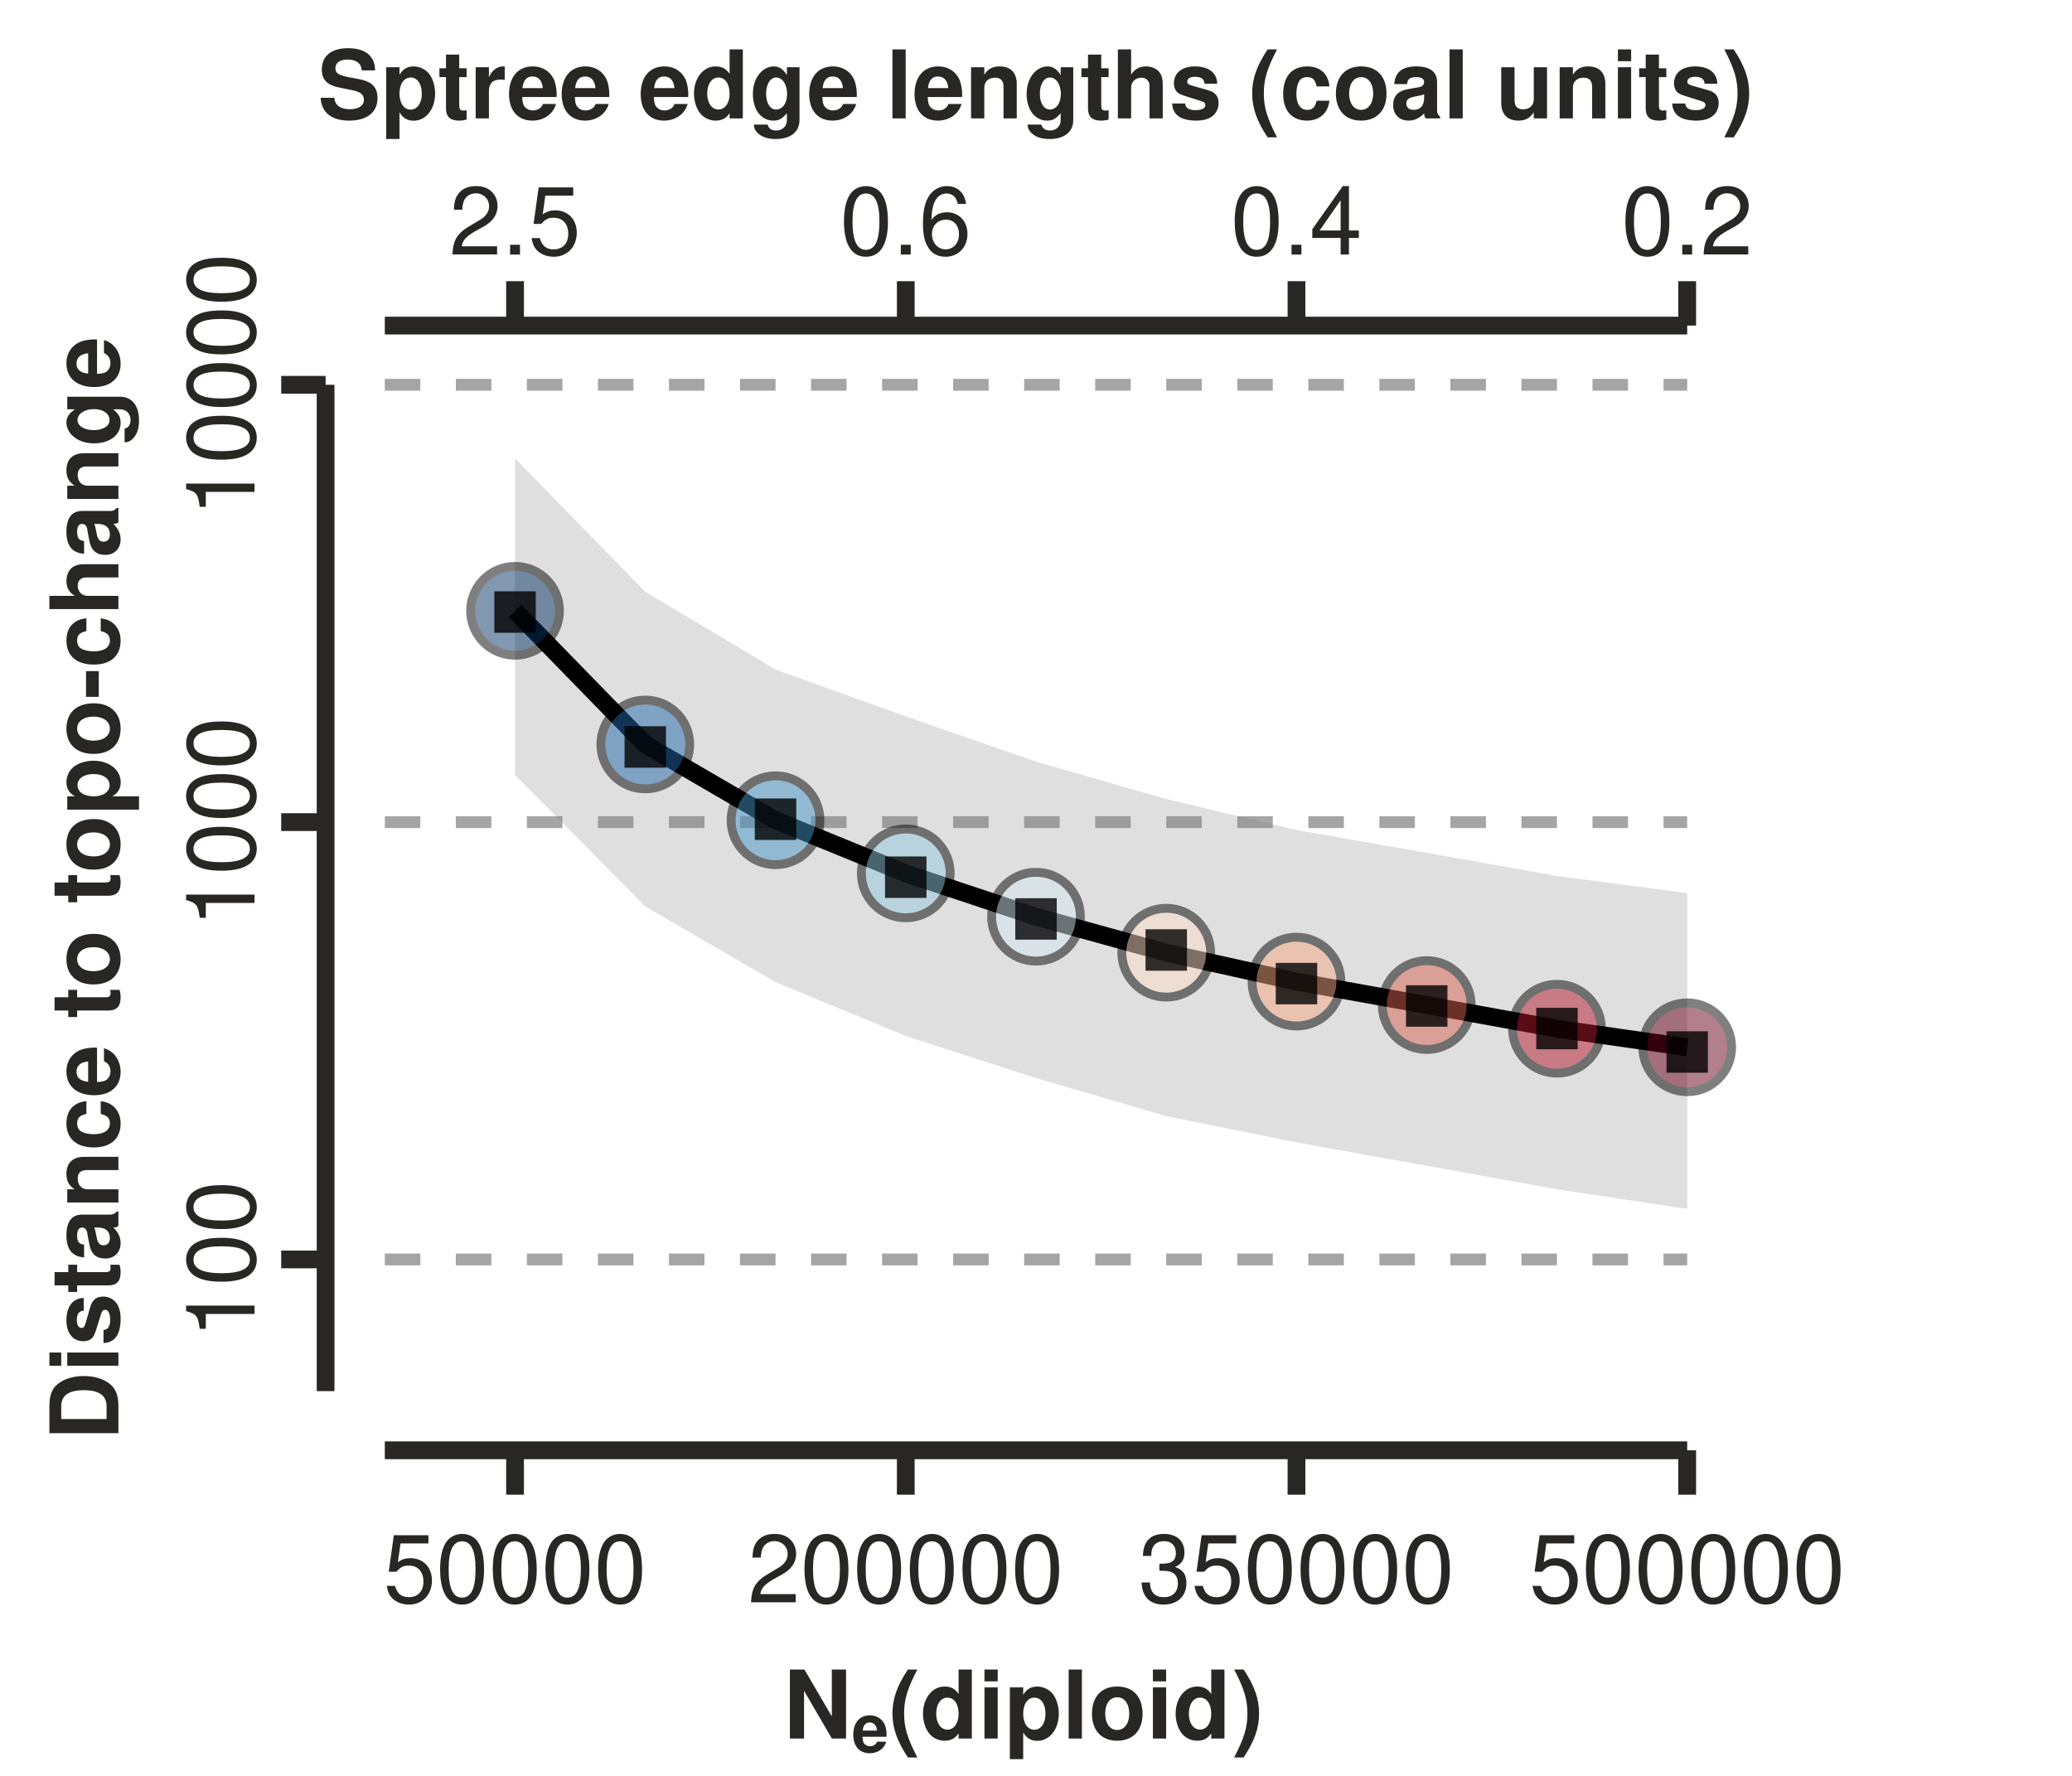
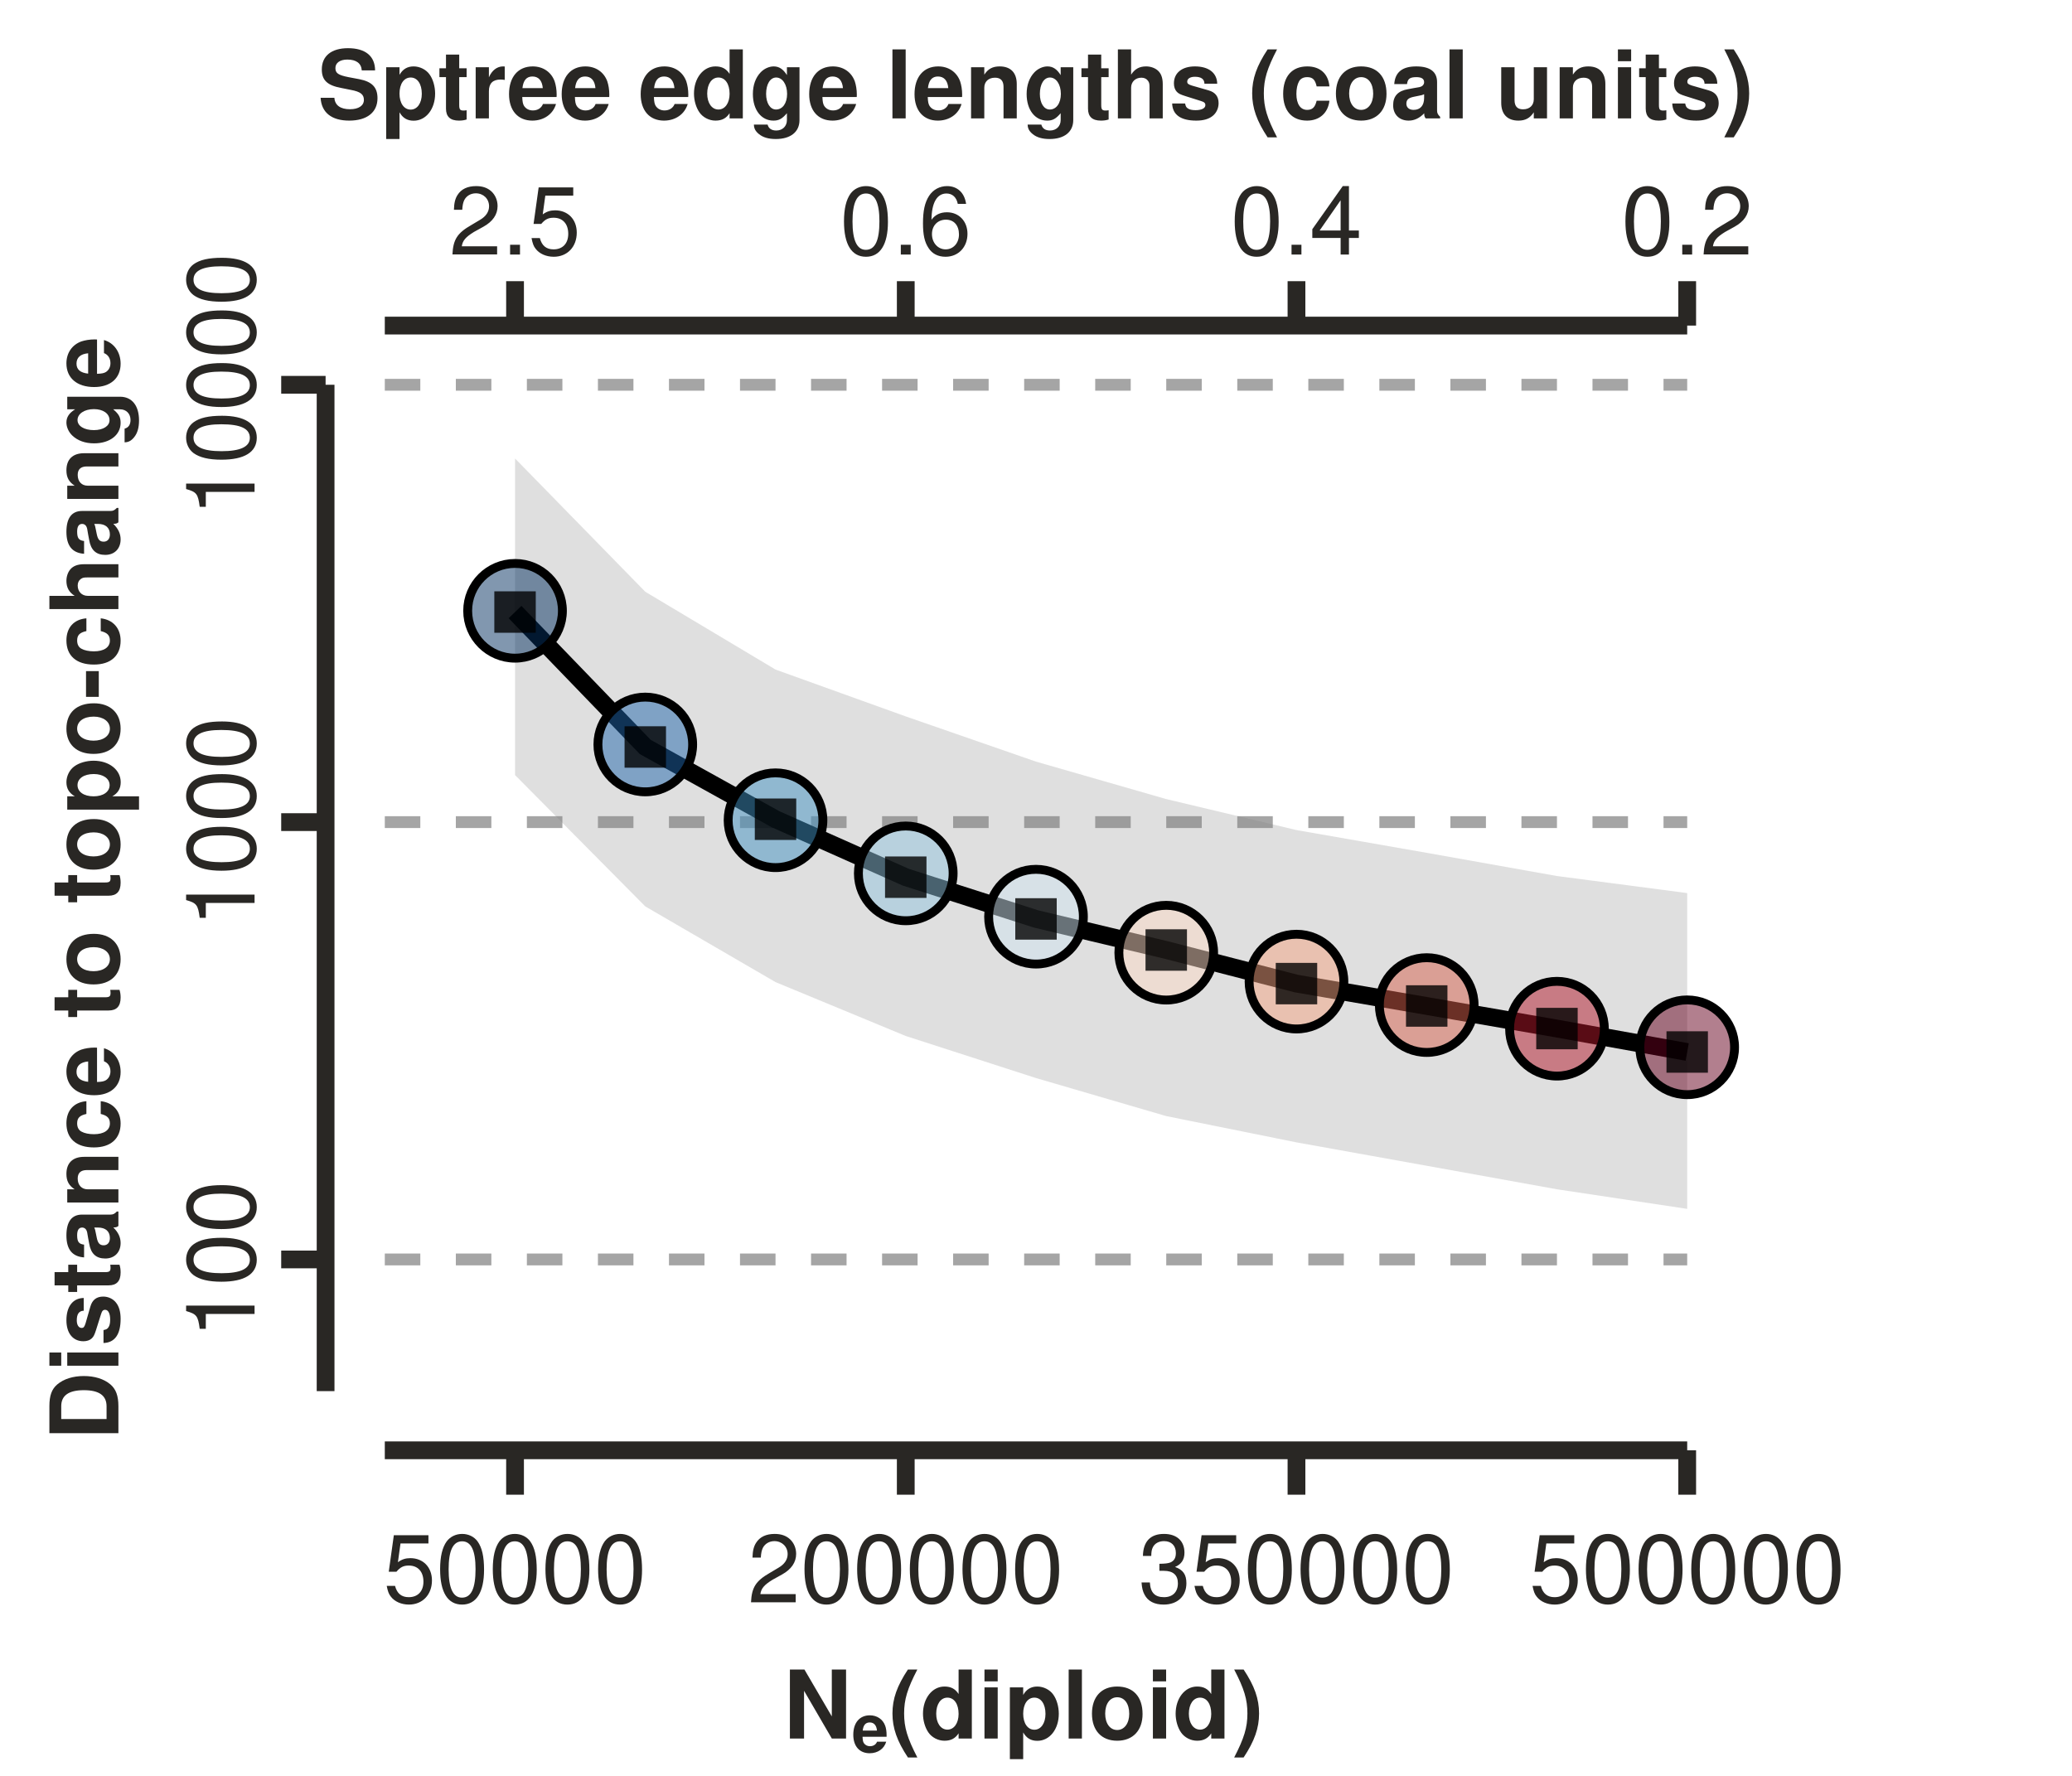
- <svg xmlns="http://www.w3.org/2000/svg" class="toyplot-canvas-Canvas" width="350.0px" height="300.0px" viewBox="0 0 350.0 300.0" preserveAspectRatio="xMidYMid meet" style="background-color:transparent;border-color:#292724;border-style:none;border-width:1.0;fill:rgb(16.1%,15.3%,14.1%);fill-opacity:1.0;font-family:Helvetica;font-size:12px;opacity:1.0;stroke:rgb(16.1%,15.3%,14.1%);stroke-opacity:1.0;stroke-width:1.0" id="t38cb44f79ec24b80b8f904935c5d358f">
-   <g class="toyplot-coordinates-Cartesian" id="ta71823e968ab48f0835c296f1cd980a8">
-     <clipPath id="t2d1a6df9f71a451d81578636f924527b">
+ <svg xmlns="http://www.w3.org/2000/svg" class="toyplot-canvas-Canvas" width="350.0px" height="300.0px" viewBox="0 0 350.0 300.0" preserveAspectRatio="xMidYMid meet" style="background-color:transparent;border-color:#292724;border-style:none;border-width:1.0;fill:rgb(16.1%,15.3%,14.1%);fill-opacity:1.0;font-family:Helvetica;font-size:12px;opacity:1.0;stroke:rgb(16.1%,15.3%,14.1%);stroke-opacity:1.0;stroke-width:1.0" id="t03fe29c6a1464f818923889e2beb65da">
+   <g class="toyplot-coordinates-Cartesian" id="t2217cf5629e946bca9aef600115d9840">
+     <clipPath id="t405d84766b6c4284a24c06da50ac068b">
      <rect x="55.0" y="55.0" width="240.0" height="190.0" />
    </clipPath>
-     <g clip-path="url(#t2d1a6df9f71a451d81578636f924527b)">
-       <g class="toyplot-mark-AxisLines" style="stroke:rgb(50.2%,50.2%,50.2%);stroke-dasharray:6,6;stroke-opacity:0.7;stroke-width:2" id="tbc060c35683143e1b444c0143c13c42e">
+     <g clip-path="url(#t405d84766b6c4284a24c06da50ac068b)">
+       <g class="toyplot-mark-AxisLines" style="stroke:rgb(50.2%,50.2%,50.2%);stroke-dasharray:6,6;stroke-opacity:0.7;stroke-width:2" id="t1be51d3556274708815ce270923ac215">
        <g class="toyplot-Series">
          <line class="toyplot-Datum" y1="212.76" y2="212.76" x1="65.0" x2="285.0" style="opacity:1.0;stroke:rgb(50.2%,50.2%,50.2%);stroke-dasharray:6,6;stroke-opacity:0.7;stroke-width:2" />
          <line class="toyplot-Datum" y1="138.88" y2="138.88" x1="65.0" x2="285.0" style="opacity:1.0;stroke:rgb(50.2%,50.2%,50.2%);stroke-dasharray:6,6;stroke-opacity:0.7;stroke-width:2" />
          <line class="toyplot-Datum" y1="65.0" y2="65.0" x1="65.0" x2="285.0" style="opacity:1.0;stroke:rgb(50.2%,50.2%,50.2%);stroke-dasharray:6,6;stroke-opacity:0.7;stroke-width:2" />
        </g>
      </g>
-       <g class="toyplot-mark-FillBoundaries" style="stroke:none" id="td8c29ecb313c417aabcbbdaf5d32c9f5">
+       <g class="toyplot-mark-FillBoundaries" style="stroke:none" id="tda83ecd8ea704509a9aa753d084c70f9">
        <polygon points="87.0,130.931 109.0,153.121 131.0,165.907 153.0,175.012 175.0,182.118 197.0,188.543 219.0,192.982 241.0,196.935 263.0,200.906 285.0,204.215 285.0,150.868 263.0,147.987 241.0,144.067 219.0,140.223 197.0,134.988 175.0,128.66 153.0,121.025 131.0,113.108 109.0,99.964 87.0,77.45" style="fill:rgb(50.2%,50.2%,50.2%);fill-opacity:1.0;opacity:0.25;stroke:none" />
      </g>
-       <g class="toyplot-mark-Plot" style="fill:none" id="t62e5be9d2b2c44f9b6662399a7ed4c0b">
+       <g class="toyplot-mark-Plot" style="fill:none" id="t1dd8acfd297b401bb2b38613c1268c68">
        <g class="toyplot-Series">
-           <path d="M 87.0 103.182 L 109.0 125.763 L 131.0 138.563 L 153.0 147.538 L 175.0 154.855 L 197.0 160.936 L 219.0 165.822 L 241.0 169.785 L 263.0 173.778 L 285.0 176.918" style="stroke:rgb(0%,0%,0%);stroke-opacity:1.0;stroke-width:3.0" />
+           <path d="M 87.0 103.393 L 109.0 126.189 L 131.0 138.392 L 153.0 148.184 L 175.0 155.235 L 197.0 160.485 L 219.0 166.16 L 241.0 169.942 L 263.0 173.755 L 285.0 177.715" style="stroke:rgb(0%,0%,0%);stroke-opacity:1.0;stroke-width:3.0" />
        </g>
      </g>
-       <g class="toyplot-mark-Point" id="tdec44257cc7b420bb116c2203d3457b0">
+       <g class="toyplot-mark-Point" id="t7f3e761a30b94201b2f6d8b73e1831db">
        <g class="toyplot-Series">
-           <g style="fill:rgb(2%,18.8%,38%);fill-opacity:1.0;opacity:0.5;stroke:rgb(0%,0%,0%);stroke-opacity:1.0;stroke-width:1.5" class="toyplot-Datum" transform="translate(87.0, 103.182)">
-             <circle r="7.5" />
+           <g style="fill:rgb(2%,18.8%,38%);fill-opacity:0.5;opacity:1.0;stroke:rgb(0%,0%,0%);stroke-opacity:1.0;stroke-width:1.5" class="toyplot-Datum" transform="translate(87.0, 103.182)">
+             <circle r="8.0" />
          </g>
-           <g style="fill:rgb(12.9%,40%,67.5%);fill-opacity:1.0;opacity:0.5;stroke:rgb(0%,0%,0%);stroke-opacity:1.0;stroke-width:1.5" class="toyplot-Datum" transform="translate(109.0, 125.7635)">
-             <circle r="7.5" />
+           <g style="fill:rgb(12.9%,40%,67.5%);fill-opacity:0.5;opacity:1.0;stroke:rgb(0%,0%,0%);stroke-opacity:1.0;stroke-width:1.5" class="toyplot-Datum" transform="translate(109.0, 125.7635)">
+             <circle r="8.0" />
          </g>
-           <g style="fill:rgb(26.3%,57.6%,76.5%);fill-opacity:1.0;opacity:0.5;stroke:rgb(0%,0%,0%);stroke-opacity:1.0;stroke-width:1.5" class="toyplot-Datum" transform="translate(131.0, 138.5629)">
-             <circle r="7.5" />
+           <g style="fill:rgb(26.3%,57.6%,76.5%);fill-opacity:0.5;opacity:1.0;stroke:rgb(0%,0%,0%);stroke-opacity:1.0;stroke-width:1.5" class="toyplot-Datum" transform="translate(131.0, 138.5629)">
+             <circle r="8.0" />
          </g>
-           <g style="fill:rgb(57.3%,77.3%,87.1%);fill-opacity:1.0;opacity:0.5;stroke:rgb(0%,0%,0%);stroke-opacity:1.0;stroke-width:1.5" class="toyplot-Datum" transform="translate(153.0, 147.538)">
-             <circle r="7.5" />
+           <g style="fill:rgb(57.3%,77.3%,87.1%);fill-opacity:0.5;opacity:1.0;stroke:rgb(0%,0%,0%);stroke-opacity:1.0;stroke-width:1.5" class="toyplot-Datum" transform="translate(153.0, 147.538)">
+             <circle r="8.0" />
          </g>
-           <g style="fill:rgb(82%,89.8%,94.1%);fill-opacity:1.0;opacity:0.5;stroke:rgb(0%,0%,0%);stroke-opacity:1.0;stroke-width:1.5" class="toyplot-Datum" transform="translate(175.0, 154.8549)">
-             <circle r="7.5" />
+           <g style="fill:rgb(82%,89.8%,94.1%);fill-opacity:0.5;opacity:1.0;stroke:rgb(0%,0%,0%);stroke-opacity:1.0;stroke-width:1.5" class="toyplot-Datum" transform="translate(175.0, 154.8549)">
+             <circle r="8.0" />
          </g>
-           <g style="fill:rgb(99.2%,85.9%,78%);fill-opacity:1.0;opacity:0.5;stroke:rgb(0%,0%,0%);stroke-opacity:1.0;stroke-width:1.5" class="toyplot-Datum" transform="translate(197.0, 160.9363)">
-             <circle r="7.5" />
+           <g style="fill:rgb(99.2%,85.9%,78%);fill-opacity:0.5;opacity:1.0;stroke:rgb(0%,0%,0%);stroke-opacity:1.0;stroke-width:1.5" class="toyplot-Datum" transform="translate(197.0, 160.9363)">
+             <circle r="8.0" />
          </g>
-           <g style="fill:rgb(95.7%,64.7%,51%);fill-opacity:1.0;opacity:0.5;stroke:rgb(0%,0%,0%);stroke-opacity:1.0;stroke-width:1.5" class="toyplot-Datum" transform="translate(219.0, 165.8222)">
-             <circle r="7.5" />
+           <g style="fill:rgb(95.7%,64.7%,51%);fill-opacity:0.5;opacity:1.0;stroke:rgb(0%,0%,0%);stroke-opacity:1.0;stroke-width:1.5" class="toyplot-Datum" transform="translate(219.0, 165.8222)">
+             <circle r="8.0" />
          </g>
-           <g style="fill:rgb(83.9%,37.6%,30.2%);fill-opacity:1.0;opacity:0.5;stroke:rgb(0%,0%,0%);stroke-opacity:1.0;stroke-width:1.5" class="toyplot-Datum" transform="translate(241.0, 169.7854)">
-             <circle r="7.5" />
+           <g style="fill:rgb(83.9%,37.6%,30.2%);fill-opacity:0.5;opacity:1.0;stroke:rgb(0%,0%,0%);stroke-opacity:1.0;stroke-width:1.5" class="toyplot-Datum" transform="translate(241.0, 169.7854)">
+             <circle r="8.0" />
          </g>
-           <g style="fill:rgb(69.8%,9.4%,16.9%);fill-opacity:1.0;opacity:0.5;stroke:rgb(0%,0%,0%);stroke-opacity:1.0;stroke-width:1.5" class="toyplot-Datum" transform="translate(263.0, 173.7778)">
-             <circle r="7.5" />
+           <g style="fill:rgb(69.8%,9.4%,16.9%);fill-opacity:0.5;opacity:1.0;stroke:rgb(0%,0%,0%);stroke-opacity:1.0;stroke-width:1.5" class="toyplot-Datum" transform="translate(263.0, 173.7778)">
+             <circle r="8.0" />
          </g>
-           <g style="fill:rgb(40.4%,0%,12.2%);fill-opacity:1.0;opacity:0.5;stroke:rgb(0%,0%,0%);stroke-opacity:1.0;stroke-width:1.5" class="toyplot-Datum" transform="translate(285.0, 176.9176)">
-             <circle r="7.5" />
+           <g style="fill:rgb(40.4%,0%,12.2%);fill-opacity:0.5;opacity:1.0;stroke:rgb(0%,0%,0%);stroke-opacity:1.0;stroke-width:1.5" class="toyplot-Datum" transform="translate(285.0, 176.9176)">
+             <circle r="8.0" />
          </g>
        </g>
      </g>
-       <g class="toyplot-mark-Point" id="t0ec12de5d56a48fa83253aea2e924229">
+       <g class="toyplot-mark-Point" id="t7f8bebebea5e43ec8bbcf59633589342">
        <g class="toyplot-Series">
          <g style="fill:rgb(0%,0%,0%);fill-opacity:1.0;opacity:0.8;stroke:none" class="toyplot-Datum" transform="translate(87.0, 103.3931)">
            <rect x="-3.5" y="-3.5" width="7.0" height="7.0" />
          </g>
          <g style="fill:rgb(0%,0%,0%);fill-opacity:1.0;opacity:0.8;stroke:none" class="toyplot-Datum" transform="translate(109.0, 126.1886)">
            <rect x="-3.5" y="-3.5" width="7.0" height="7.0" />
          </g>
          <g style="fill:rgb(0%,0%,0%);fill-opacity:1.0;opacity:0.8;stroke:none" class="toyplot-Datum" transform="translate(131.0, 138.3919)">
            <rect x="-3.5" y="-3.5" width="7.0" height="7.0" />
          </g>
          <g style="fill:rgb(0%,0%,0%);fill-opacity:1.0;opacity:0.8;stroke:none" class="toyplot-Datum" transform="translate(153.0, 148.1837)">
            <rect x="-3.5" y="-3.5" width="7.0" height="7.0" />
          </g>
          <g style="fill:rgb(0%,0%,0%);fill-opacity:1.0;opacity:0.8;stroke:none" class="toyplot-Datum" transform="translate(175.0, 155.2347)">
            <rect x="-3.5" y="-3.5" width="7.0" height="7.0" />
          </g>
          <g style="fill:rgb(0%,0%,0%);fill-opacity:1.0;opacity:0.8;stroke:none" class="toyplot-Datum" transform="translate(197.0, 160.4848)">
            <rect x="-3.5" y="-3.5" width="7.0" height="7.0" />
          </g>
          <g style="fill:rgb(0%,0%,0%);fill-opacity:1.0;opacity:0.8;stroke:none" class="toyplot-Datum" transform="translate(219.0, 166.1602)">
            <rect x="-3.5" y="-3.5" width="7.0" height="7.0" />
          </g>
          <g style="fill:rgb(0%,0%,0%);fill-opacity:1.0;opacity:0.8;stroke:none" class="toyplot-Datum" transform="translate(241.0, 169.9415)">
            <rect x="-3.5" y="-3.5" width="7.0" height="7.0" />
          </g>
          <g style="fill:rgb(0%,0%,0%);fill-opacity:1.0;opacity:0.8;stroke:none" class="toyplot-Datum" transform="translate(263.0, 173.7547)">
            <rect x="-3.5" y="-3.5" width="7.0" height="7.0" />
          </g>
          <g style="fill:rgb(0%,0%,0%);fill-opacity:1.0;opacity:0.8;stroke:none" class="toyplot-Datum" transform="translate(285.0, 177.7148)">
            <rect x="-3.5" y="-3.5" width="7.0" height="7.0" />
          </g>
        </g>
      </g>
    </g>
-     <g class="toyplot-coordinates-Axis" id="t58213f1386364c52a1278030c2ba8000" transform="translate(65.0,235.0)translate(0,10.0)">
+     <g class="toyplot-coordinates-Axis" id="tab92a000caca40bb8675b41008e1818c" transform="translate(65.0,235.0)translate(0,10.0)">
      <line x1="0" y1="0" x2="220.0" y2="0" style="stroke-width:3" />
      <g>
        <line x1="22.0" y1="7.5" x2="22.0" y2="0" style="stroke-width:3" />
        <line x1="88.0" y1="7.5" x2="88.0" y2="0" style="stroke-width:3" />
        <line x1="154.0" y1="7.5" x2="154.0" y2="0" style="stroke-width:3" />
        <line x1="220.0" y1="7.5" x2="220.0" y2="0" style="stroke-width:3" />
      </g>
      <g>
        <g transform="translate(22.0,12.0)">
          <text x="-22.24" y="13.688" style="fill:rgb(16.1%,15.3%,14.1%);fill-opacity:1.0;font-family:helvetica;font-size:16.0px;font-weight:normal;stroke:none;vertical-align:baseline;white-space:pre">50000</text>
        </g>
        <g transform="translate(88.0,12.0)">
          <text x="-26.688" y="13.688" style="fill:rgb(16.1%,15.3%,14.1%);fill-opacity:1.0;font-family:helvetica;font-size:16.0px;font-weight:normal;stroke:none;vertical-align:baseline;white-space:pre">200000</text>
        </g>
        <g transform="translate(154.0,12.0)">
          <text x="-26.688" y="13.688" style="fill:rgb(16.1%,15.3%,14.1%);fill-opacity:1.0;font-family:helvetica;font-size:16.0px;font-weight:normal;stroke:none;vertical-align:baseline;white-space:pre">350000</text>
        </g>
        <g transform="translate(220.0,12.0)">
          <text x="-26.688" y="13.688" style="fill:rgb(16.1%,15.3%,14.1%);fill-opacity:1.0;font-family:helvetica;font-size:16.0px;font-weight:normal;stroke:none;vertical-align:baseline;white-space:pre">500000</text>
        </g>
      </g>
      <g transform="translate(110.0,35.0)">
        <text x="-42.666" y="13.688" style="fill:rgb(16.1%,15.3%,14.1%);fill-opacity:1.0;font-family:helvetica;font-size:16.0px;font-weight:bold;stroke:none;vertical-align:baseline;white-space:pre">N</text>
        <text x="-31.114" y="15.928" style="fill:rgb(16.1%,15.3%,14.1%);fill-opacity:1.0;font-family:helvetica;font-size:11.2px;font-weight:bold;stroke:none;vertical-align:baseline;white-space:pre">e</text>
        <text x="-24.886" y="13.688" style="fill:rgb(16.1%,15.3%,14.1%);fill-opacity:1.0;font-family:helvetica;font-size:16.0px;font-weight:bold;stroke:none;vertical-align:baseline;white-space:pre"> (diploid)</text>
      </g>
      <g class="toyplot-coordinates-Axis-coordinates" style="visibility:hidden" transform="">
        <line x1="0" x2="0" y1="-6.0" y2="9.0" style="stroke:rgb(43.9%,50.2%,56.5%);stroke-opacity:1.0;stroke-width:1.0" />
        <text x="0" y="-12.0" style="alignment-baseline:alphabetic;fill:rgb(43.9%,50.2%,56.5%);fill-opacity:1.0;font-size:10px;font-weight:normal;stroke:none;text-anchor:middle" />
      </g>
    </g>
-     <g class="toyplot-coordinates-Axis" id="tcba2a368ef9a41b6b1771d4fcf8c9b66" transform="translate(65.0,235.0)rotate(-90.0)translate(0,-10.0)">
+     <g class="toyplot-coordinates-Axis" id="t84dc736e08ab49e6827bc72b6358fc67" transform="translate(65.0,235.0)rotate(-90.0)translate(0,-10.0)">
      <line x1="0" y1="0" x2="170.0" y2="0" style="stroke-width:3" />
      <g>
        <line x1="22.24" y1="-7.5" x2="22.24" y2="0" style="stroke-width:3" />
        <line x1="96.12" y1="-7.5" x2="96.12" y2="0" style="stroke-width:3" />
        <line x1="170.0" y1="-7.5" x2="170.0" y2="0" style="stroke-width:3" />
      </g>
      <g>
        <g transform="translate(22.24008,-12.0)">
          <text x="-13.344" y="0.0" style="fill:rgb(16.1%,15.3%,14.1%);fill-opacity:1.0;font-family:helvetica;font-size:16.0px;font-weight:normal;stroke:none;vertical-align:baseline;white-space:pre">100</text>
        </g>
        <g transform="translate(96.12004,-12.0)">
          <text x="-17.792" y="0.0" style="fill:rgb(16.1%,15.3%,14.1%);fill-opacity:1.0;font-family:helvetica;font-size:16.0px;font-weight:normal;stroke:none;vertical-align:baseline;white-space:pre">1000</text>
        </g>
        <g transform="translate(170.0,-12.0)">
          <text x="-22.24" y="0.0" style="fill:rgb(16.1%,15.3%,14.1%);fill-opacity:1.0;font-family:helvetica;font-size:16.0px;font-weight:normal;stroke:none;vertical-align:baseline;white-space:pre">10000</text>
        </g>
      </g>
      <g transform="translate(85.0,-35.0)">
        <text x="-93.344" y="0.0" style="fill:rgb(16.1%,15.3%,14.1%);fill-opacity:1.0;font-family:helvetica;font-size:16.0px;font-weight:bold;stroke:none;vertical-align:baseline;white-space:pre">Distance to topo-change</text>
      </g>
      <g class="toyplot-coordinates-Axis-coordinates" style="visibility:hidden" transform="">
        <line x1="0" x2="0" y1="6.0" y2="-9.0" style="stroke:rgb(43.9%,50.2%,56.5%);stroke-opacity:1.0;stroke-width:1.0" />
        <text x="0" y="12.0" style="alignment-baseline:hanging;fill:rgb(43.9%,50.2%,56.5%);fill-opacity:1.0;font-size:10px;font-weight:normal;stroke:none;text-anchor:middle" />
      </g>
    </g>
  </g>
-   <g class="toyplot-coordinates-Cartesian" id="t2481e346dea74fc3bbbefdff8c3699ce">
-     <clipPath id="tb6921b8f09574a419434a774d561e28b">
+   <g class="toyplot-coordinates-Cartesian" id="t11febe659f9643269f7af3b2f00eb68d">
+     <clipPath id="t4987da776e9641fb8fd0c63d05f501c2">
      <rect x="55.0" y="55.0" width="240.0" height="190.0" />
    </clipPath>
-     <g clip-path="url(#tb6921b8f09574a419434a774d561e28b)" />
-     <g class="toyplot-coordinates-Axis" id="t9485951757aa467ebe48e37b0fe1e2a6" transform="translate(65.0,65.0)translate(0,-10.0)">
+     <g clip-path="url(#t4987da776e9641fb8fd0c63d05f501c2)" />
+     <g class="toyplot-coordinates-Axis" id="t47b2500851c3416ba9144e0b1c5cc321" transform="translate(65.0,65.0)translate(0,-10.0)">
      <line x1="0" y1="0" x2="220.0" y2="0" style="stroke-width:3" />
      <g>
        <line x1="22" y1="-7.5" x2="22" y2="0" style="stroke-width:3" />
        <line x1="88" y1="-7.5" x2="88" y2="0" style="stroke-width:3" />
        <line x1="154" y1="-7.5" x2="154" y2="0" style="stroke-width:3" />
        <line x1="220.0" y1="-7.5" x2="220.0" y2="0" style="stroke-width:3" />
      </g>
      <g>
        <g transform="translate(22.0002,-12.0)">
          <text x="-11.12" y="0.0" style="fill:rgb(16.1%,15.3%,14.1%);fill-opacity:1.0;font-family:helvetica;font-size:16.0px;font-weight:normal;stroke:none;vertical-align:baseline;white-space:pre">2.5</text>
        </g>
        <g transform="translate(88.00013,-12.0)">
          <text x="-11.12" y="0.0" style="fill:rgb(16.1%,15.3%,14.1%);fill-opacity:1.0;font-family:helvetica;font-size:16.0px;font-weight:normal;stroke:none;vertical-align:baseline;white-space:pre">0.6</text>
        </g>
        <g transform="translate(154.0001,-12.0)">
          <text x="-11.12" y="0.0" style="fill:rgb(16.1%,15.3%,14.1%);fill-opacity:1.0;font-family:helvetica;font-size:16.0px;font-weight:normal;stroke:none;vertical-align:baseline;white-space:pre">0.4</text>
        </g>
        <g transform="translate(220.0,-12.0)">
          <text x="-11.12" y="0.0" style="fill:rgb(16.1%,15.3%,14.1%);fill-opacity:1.0;font-family:helvetica;font-size:16.0px;font-weight:normal;stroke:none;vertical-align:baseline;white-space:pre">0.2</text>
        </g>
      </g>
      <g transform="translate(110.0,-35.0)">
        <text x="-121.36" y="0.0" style="fill:rgb(16.1%,15.3%,14.1%);fill-opacity:1.0;font-family:helvetica;font-size:16.0px;font-weight:bold;stroke:none;vertical-align:baseline;white-space:pre">Sptree edge lengths (coal units)</text>
      </g>
      <g class="toyplot-coordinates-Axis-coordinates" style="visibility:hidden" transform="">
        <line x1="0" x2="0" y1="6.0" y2="-9.0" style="stroke:rgb(43.9%,50.2%,56.5%);stroke-opacity:1.0;stroke-width:1.0" />
        <text x="0" y="12.0" style="alignment-baseline:hanging;fill:rgb(43.9%,50.2%,56.5%);fill-opacity:1.0;font-size:10px;font-weight:normal;stroke:none;text-anchor:middle" />
      </g>
    </g>
  </g>
</svg>
